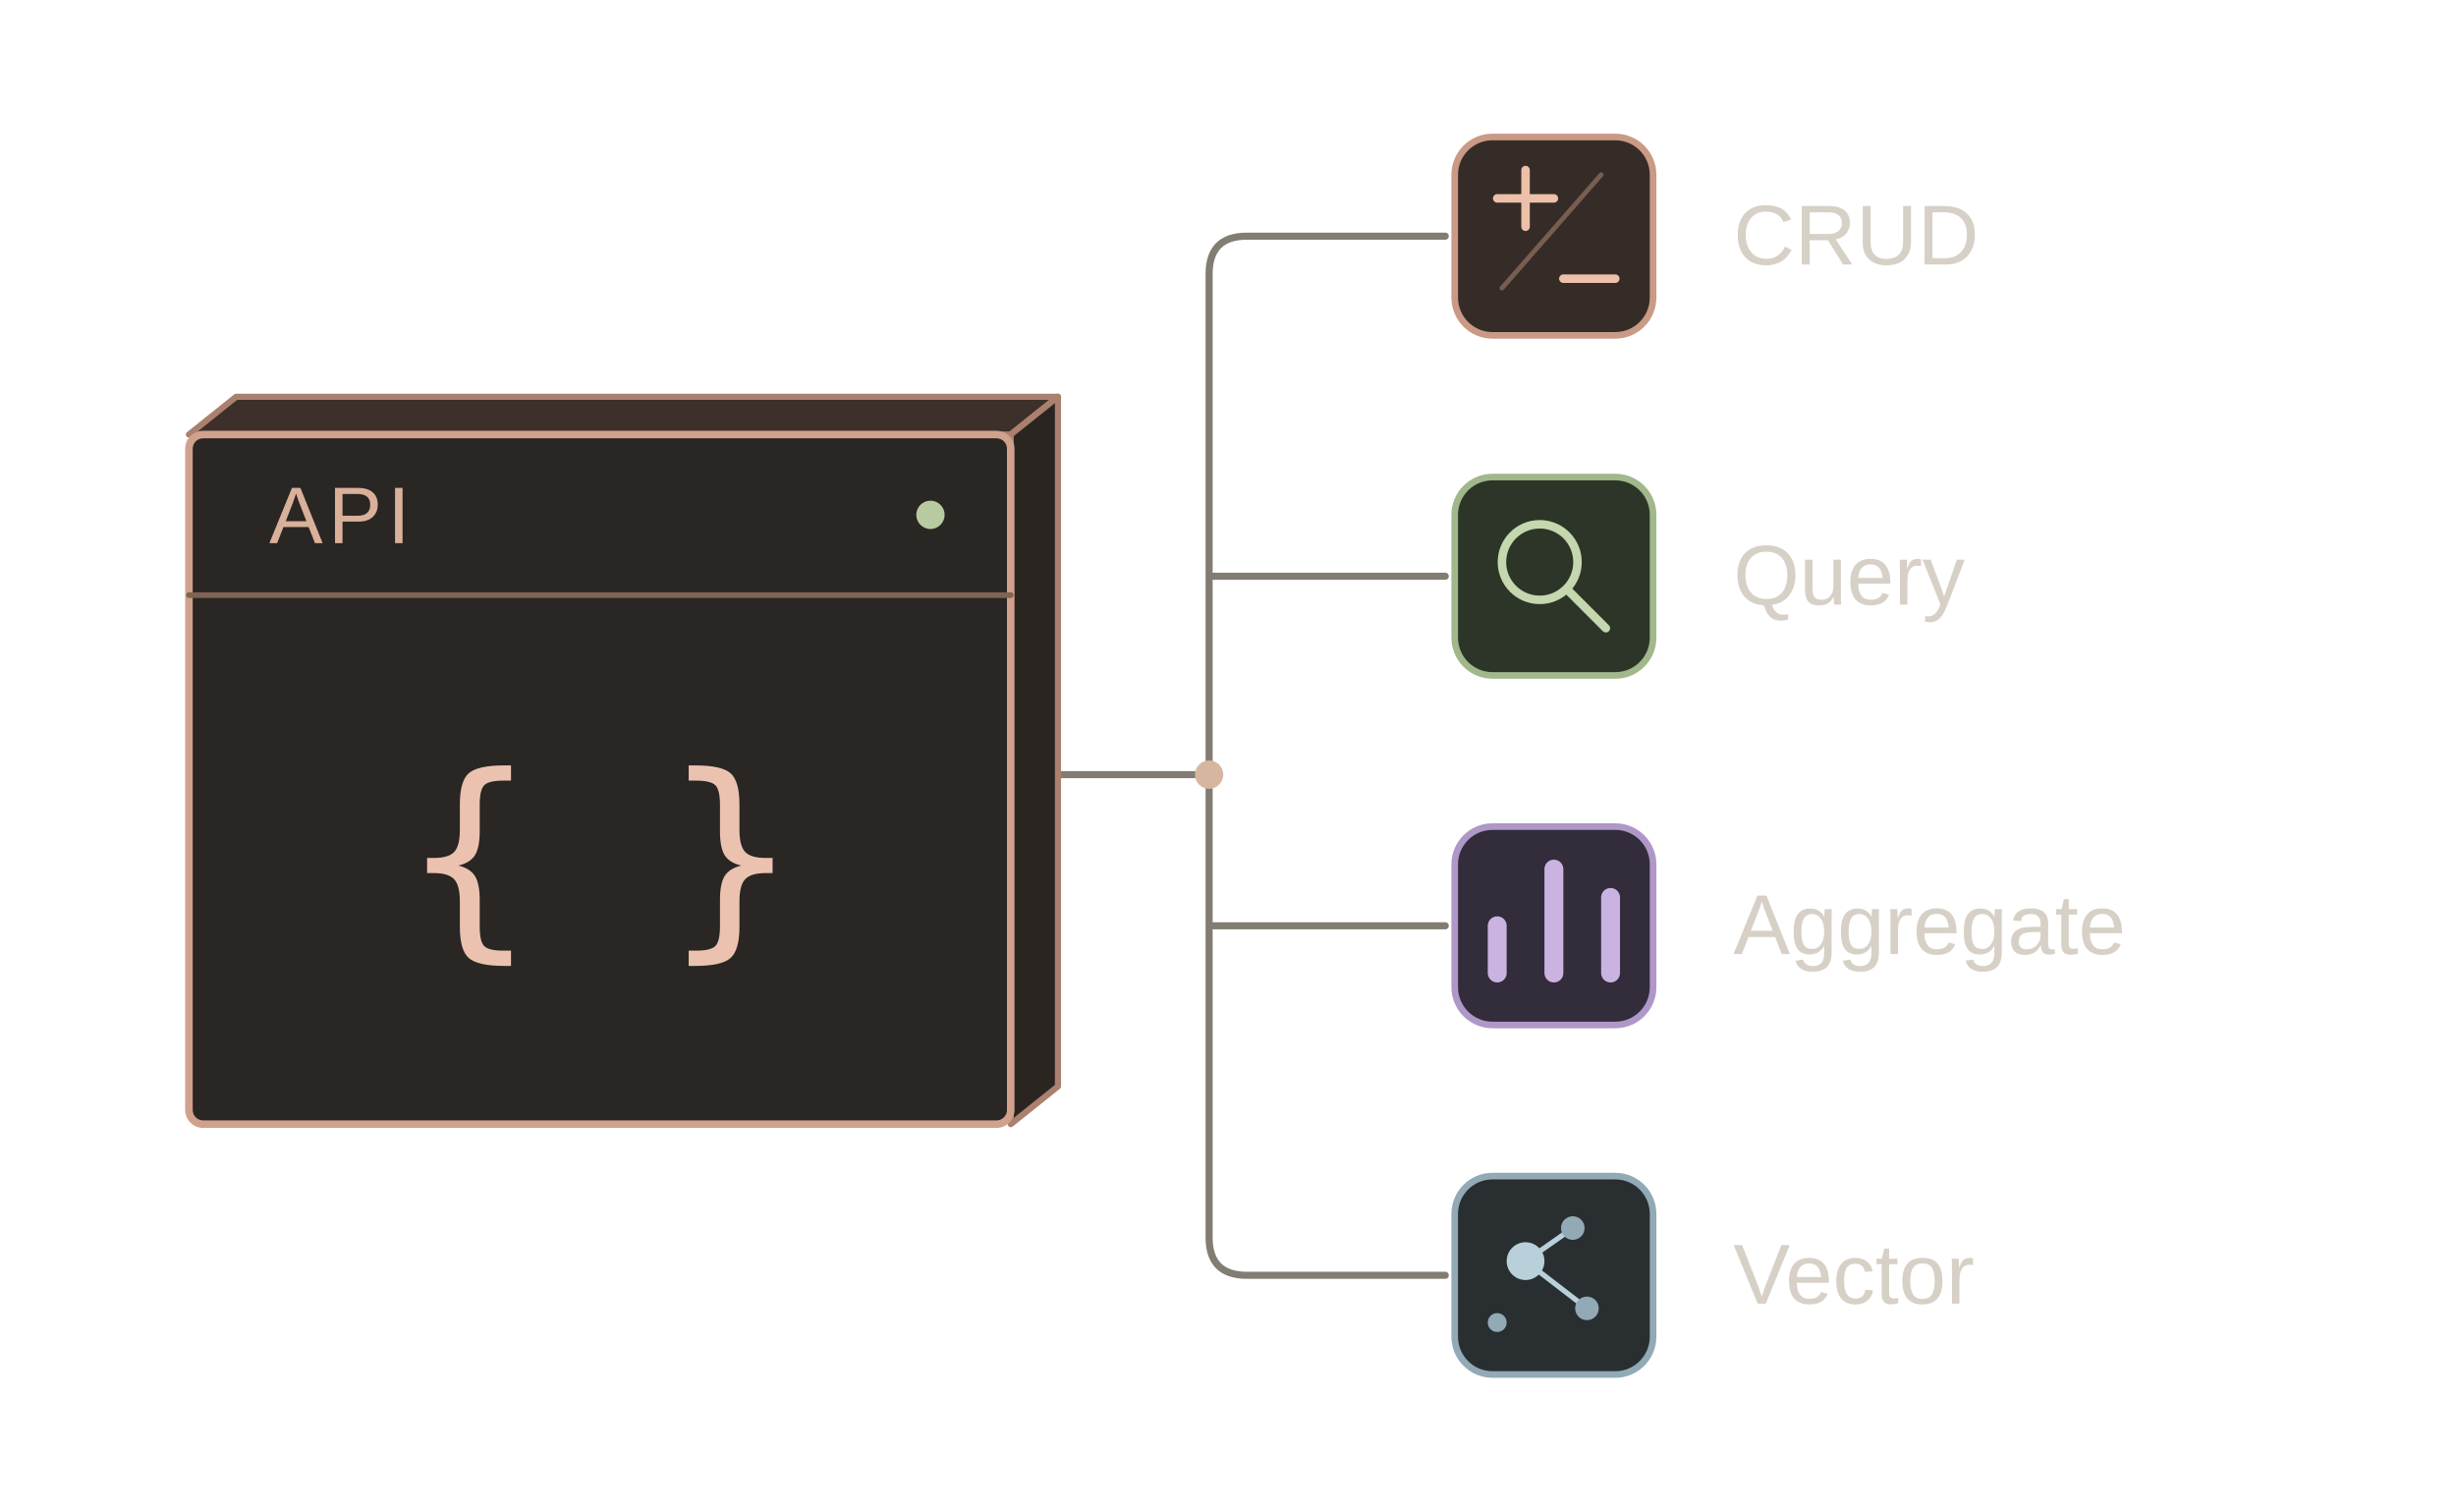
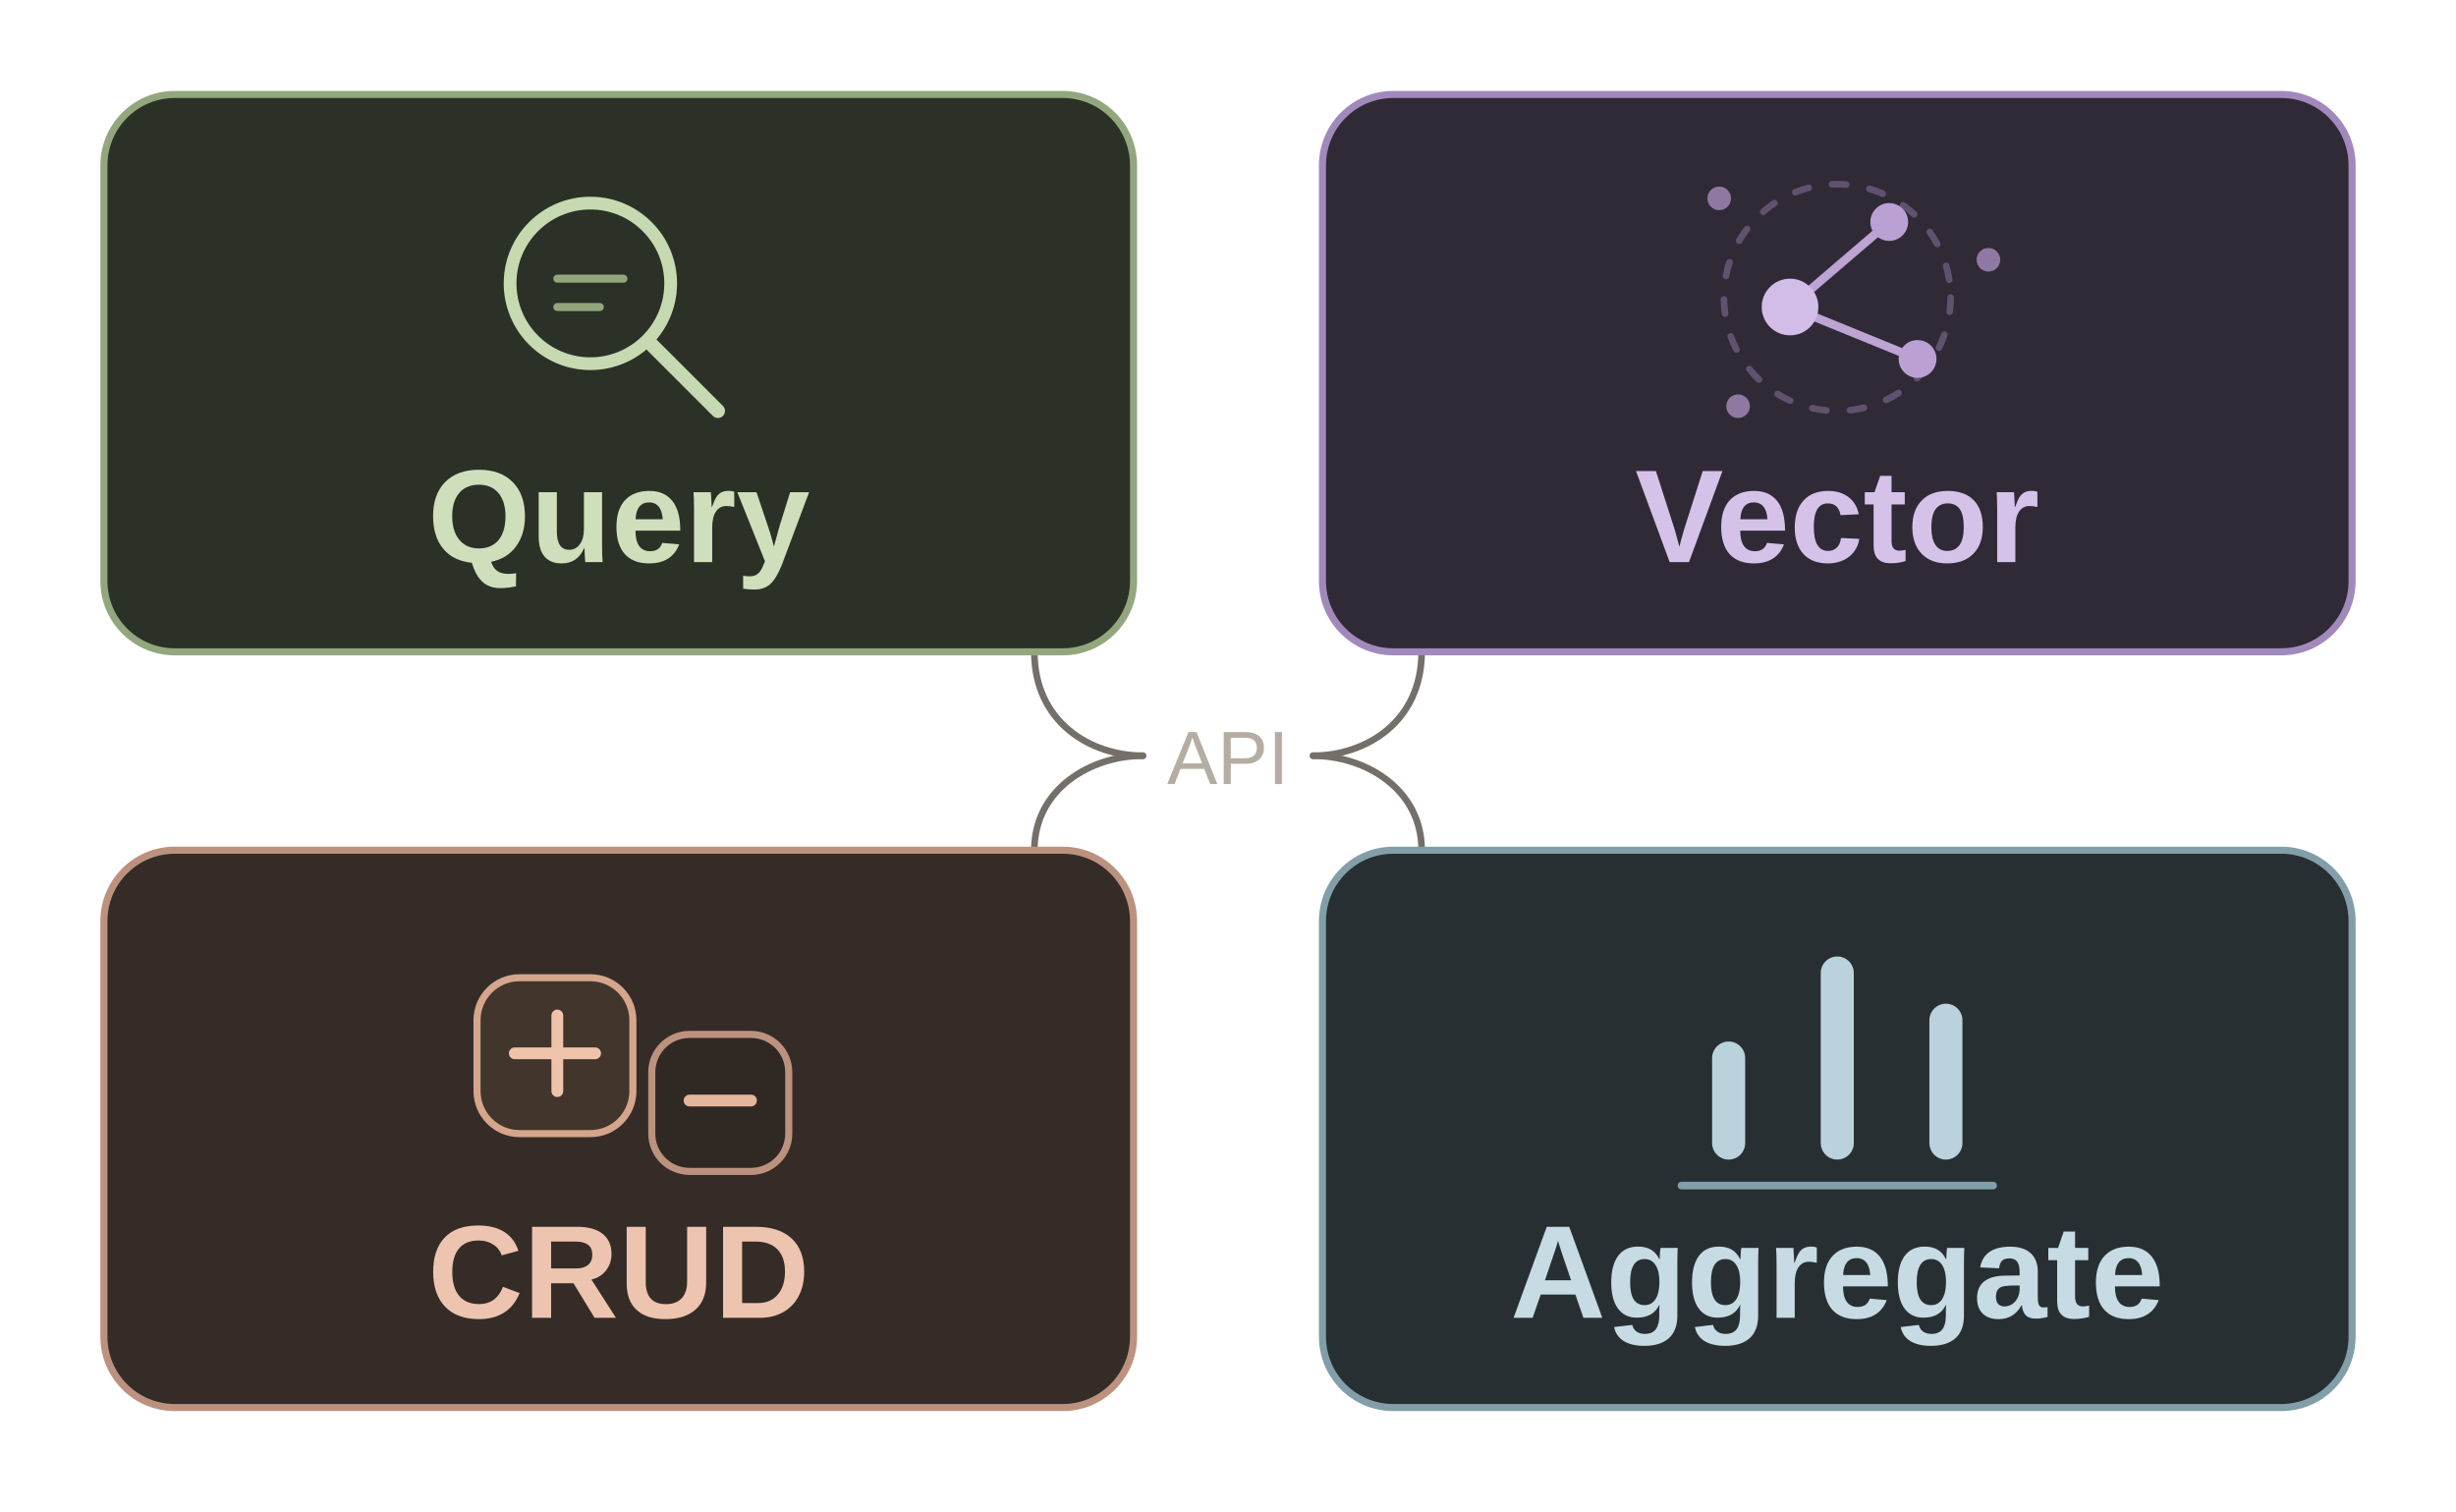
<svg xmlns="http://www.w3.org/2000/svg" viewBox="0 0 520 320" fill="none">
-   <g stroke-linejoin="round" stroke-linecap="round">
-     <path d="M214 164h42M256 164V58q0-8 8-8h42M256 164v98q0 8 8 8h42M256 122h50M256 196h50" stroke="#827c72" stroke-width="1.5" />
-     <circle cx="256" cy="164" r="3" fill="#d7b6a0" />
-     <path d="m40 92 10-8h174l-10 8Z" fill="#3d302a" stroke="#ab806e" stroke-width="1.3" />
-     <path d="m214 92 10-8v146l-10 8Z" fill="#2b2522" stroke="#ab806e" stroke-width="1.3" />
-     <rect x="40" y="92" width="174" height="146" rx="3" fill="#292624" stroke="#d0a18d" stroke-width="1.6" />
-     <path d="M40 126h174" stroke="#806353" stroke-width="1.2" />
-     <text x="57" y="115" fill="#d9b09a" font-family="Montserrat, Arial, sans-serif" font-size="17" letter-spacing="1.2" data-copy="api-diagram.interface">API</text>
-     <circle cx="197" cy="109" r="3" fill="#b8cba0" />
-     <text x="127" y="197" fill="#ebc2b0" font-family="ui-monospace, SFMono-Regular, Consolas, monospace" font-size="46" text-anchor="middle">{ }</text>
-     <rect x="308" y="29" width="42" height="42" rx="8" fill="#352c27" stroke="#c99a85" stroke-width="1.4" />
-     <path d="M317 42h12m-6-6v12M331 59h11" stroke="#edc0a9" stroke-width="1.8" />
-     <path d="m318 61 21-24" stroke="#c99a85" stroke-width="1" opacity=".45" />
-     <rect x="308" y="101" width="42" height="42" rx="8" fill="#2d3528" stroke="#a1b78c" stroke-width="1.4" />
-     <circle cx="326" cy="119" r="8" stroke="#c4d7ae" stroke-width="1.8" />
-     <path d="m332 125 8 8" stroke="#c4d7ae" stroke-width="1.8" />
-     <rect x="308" y="175" width="42" height="42" rx="8" fill="#322c3b" stroke="#af97c8" stroke-width="1.4" />
-     <path d="M317 206v-10m12 10v-22m12 22v-16" stroke="#cab3e1" stroke-width="4" />
-     <rect x="308" y="249" width="42" height="42" rx="8" fill="#292e31" stroke="#91aab5" stroke-width="1.4" />
-     <path d="m323 267 10-7m-10 7 13 10" stroke="#b7d0da" stroke-width="1.1" />
-     <circle cx="323" cy="267" r="4" fill="#b7d0da" />
-     <g fill="#91aab5">
-       <circle cx="333" cy="260" r="2.5" />
-       <circle cx="336" cy="277" r="2.5" />
-       <circle cx="317" cy="280" r="2" />
+   <g stroke-linecap="round" stroke-linejoin="round">
+     <g stroke="#746f68" stroke-width="1.4">
+       <path d="M219 138c0 15 12 22 23 22m36 0c11 0 23-7 23-22" />
+       <path d="M219 180c0-13 12-20 23-20m36 0c11 0 23 7 23 20" />
    </g>
-     <g font-family="Montserrat, Arial, sans-serif" font-size="18" fill="#d7d0c6">
-       <text x="367" y="56" data-copy="api-diagram.crud">CRUD</text>
-       <text x="367" y="128" data-copy="api-diagram.query">Query</text>
-       <text x="367" y="202" data-copy="api-diagram.aggregate">Aggregate</text>
-       <text x="367" y="276" data-copy="api-diagram.vector">Vector</text>
+     <text x="260" y="166" fill="#b5ada3" font-family="Montserrat, Arial, sans-serif" font-size="16" text-anchor="middle" data-copy="api-diagram.interface">API</text>
+     <rect x="22" y="20" width="218" height="118" rx="15" fill="#2b3127" stroke="#93a77e" stroke-width="1.5" />
+     <circle cx="125" cy="60" r="17" stroke="#c6d9b0" stroke-width="2.7" />
+     <path d="m138 73 14 14" stroke="#c6d9b0" stroke-width="3" />
+     <path d="M118 59h14m-14 6h9" stroke="#91a77b" stroke-width="1.7" />
+     <rect x="280" y="20" width="218" height="118" rx="15" fill="#302a37" stroke="#a18abb" stroke-width="1.5" />
+     <circle cx="389" cy="63" r="24" stroke="#a990c2" stroke-opacity=".4" stroke-width="1.4" stroke-dasharray="3 5" />
+     <path d="m379 65 21-18m-21 18 27 11" stroke="#bda4d3" stroke-width="1.8" />
+     <circle cx="379" cy="65" r="6" fill="#d2bde8" />
+     <circle cx="400" cy="47" r="4" fill="#baa0d3" />
+     <circle cx="406" cy="76" r="4" fill="#baa0d3" />
+     <g fill="#8f79a2">
+       <circle cx="364" cy="42" r="2.5" />
+       <circle cx="421" cy="55" r="2.5" />
+       <circle cx="368" cy="86" r="2.5" />
    </g>
+     <rect x="22" y="180" width="218" height="118" rx="15" fill="#352c27" stroke="#bc927f" stroke-width="1.5" />
+     <rect x="101" y="207" width="33" height="33" rx="9" fill="#42352c" stroke="#d5a58c" stroke-width="1.5" />
+     <path d="M109 223h17m-8-8v16" stroke="#efc3aa" stroke-width="2.5" />
+     <rect x="138" y="219" width="29" height="29" rx="8" fill="#302923" stroke="#bc927f" stroke-width="1.5" />
+     <path d="M146 233h13" stroke="#e4b69d" stroke-width="2.5" />
+     <rect x="280" y="180" width="218" height="118" rx="15" fill="#282f32" stroke="#829fa9" stroke-width="1.5" />
+     <path d="M366 242v-18m23 18v-36m23 36v-26" stroke="#bad2dc" stroke-width="7" />
+     <path d="M356 251h66" stroke="#819fa9" stroke-width="1.6" />
+   </g>
+   <g font-family="Montserrat, Arial, sans-serif" font-size="28" font-weight="600" text-anchor="middle">
+     <text x="131" y="119" fill="#d0dfbb" data-copy="api-diagram.query">Query</text>
+     <text x="389" y="119" fill="#d5c2e9" data-copy="api-diagram.vector">Vector</text>
+     <text x="131" y="279" fill="#edc4af" data-copy="api-diagram.crud">CRUD</text>
+     <text x="389" y="279" fill="#c6dbe3" data-copy="api-diagram.aggregate">Aggregate</text>
  </g>
</svg>
